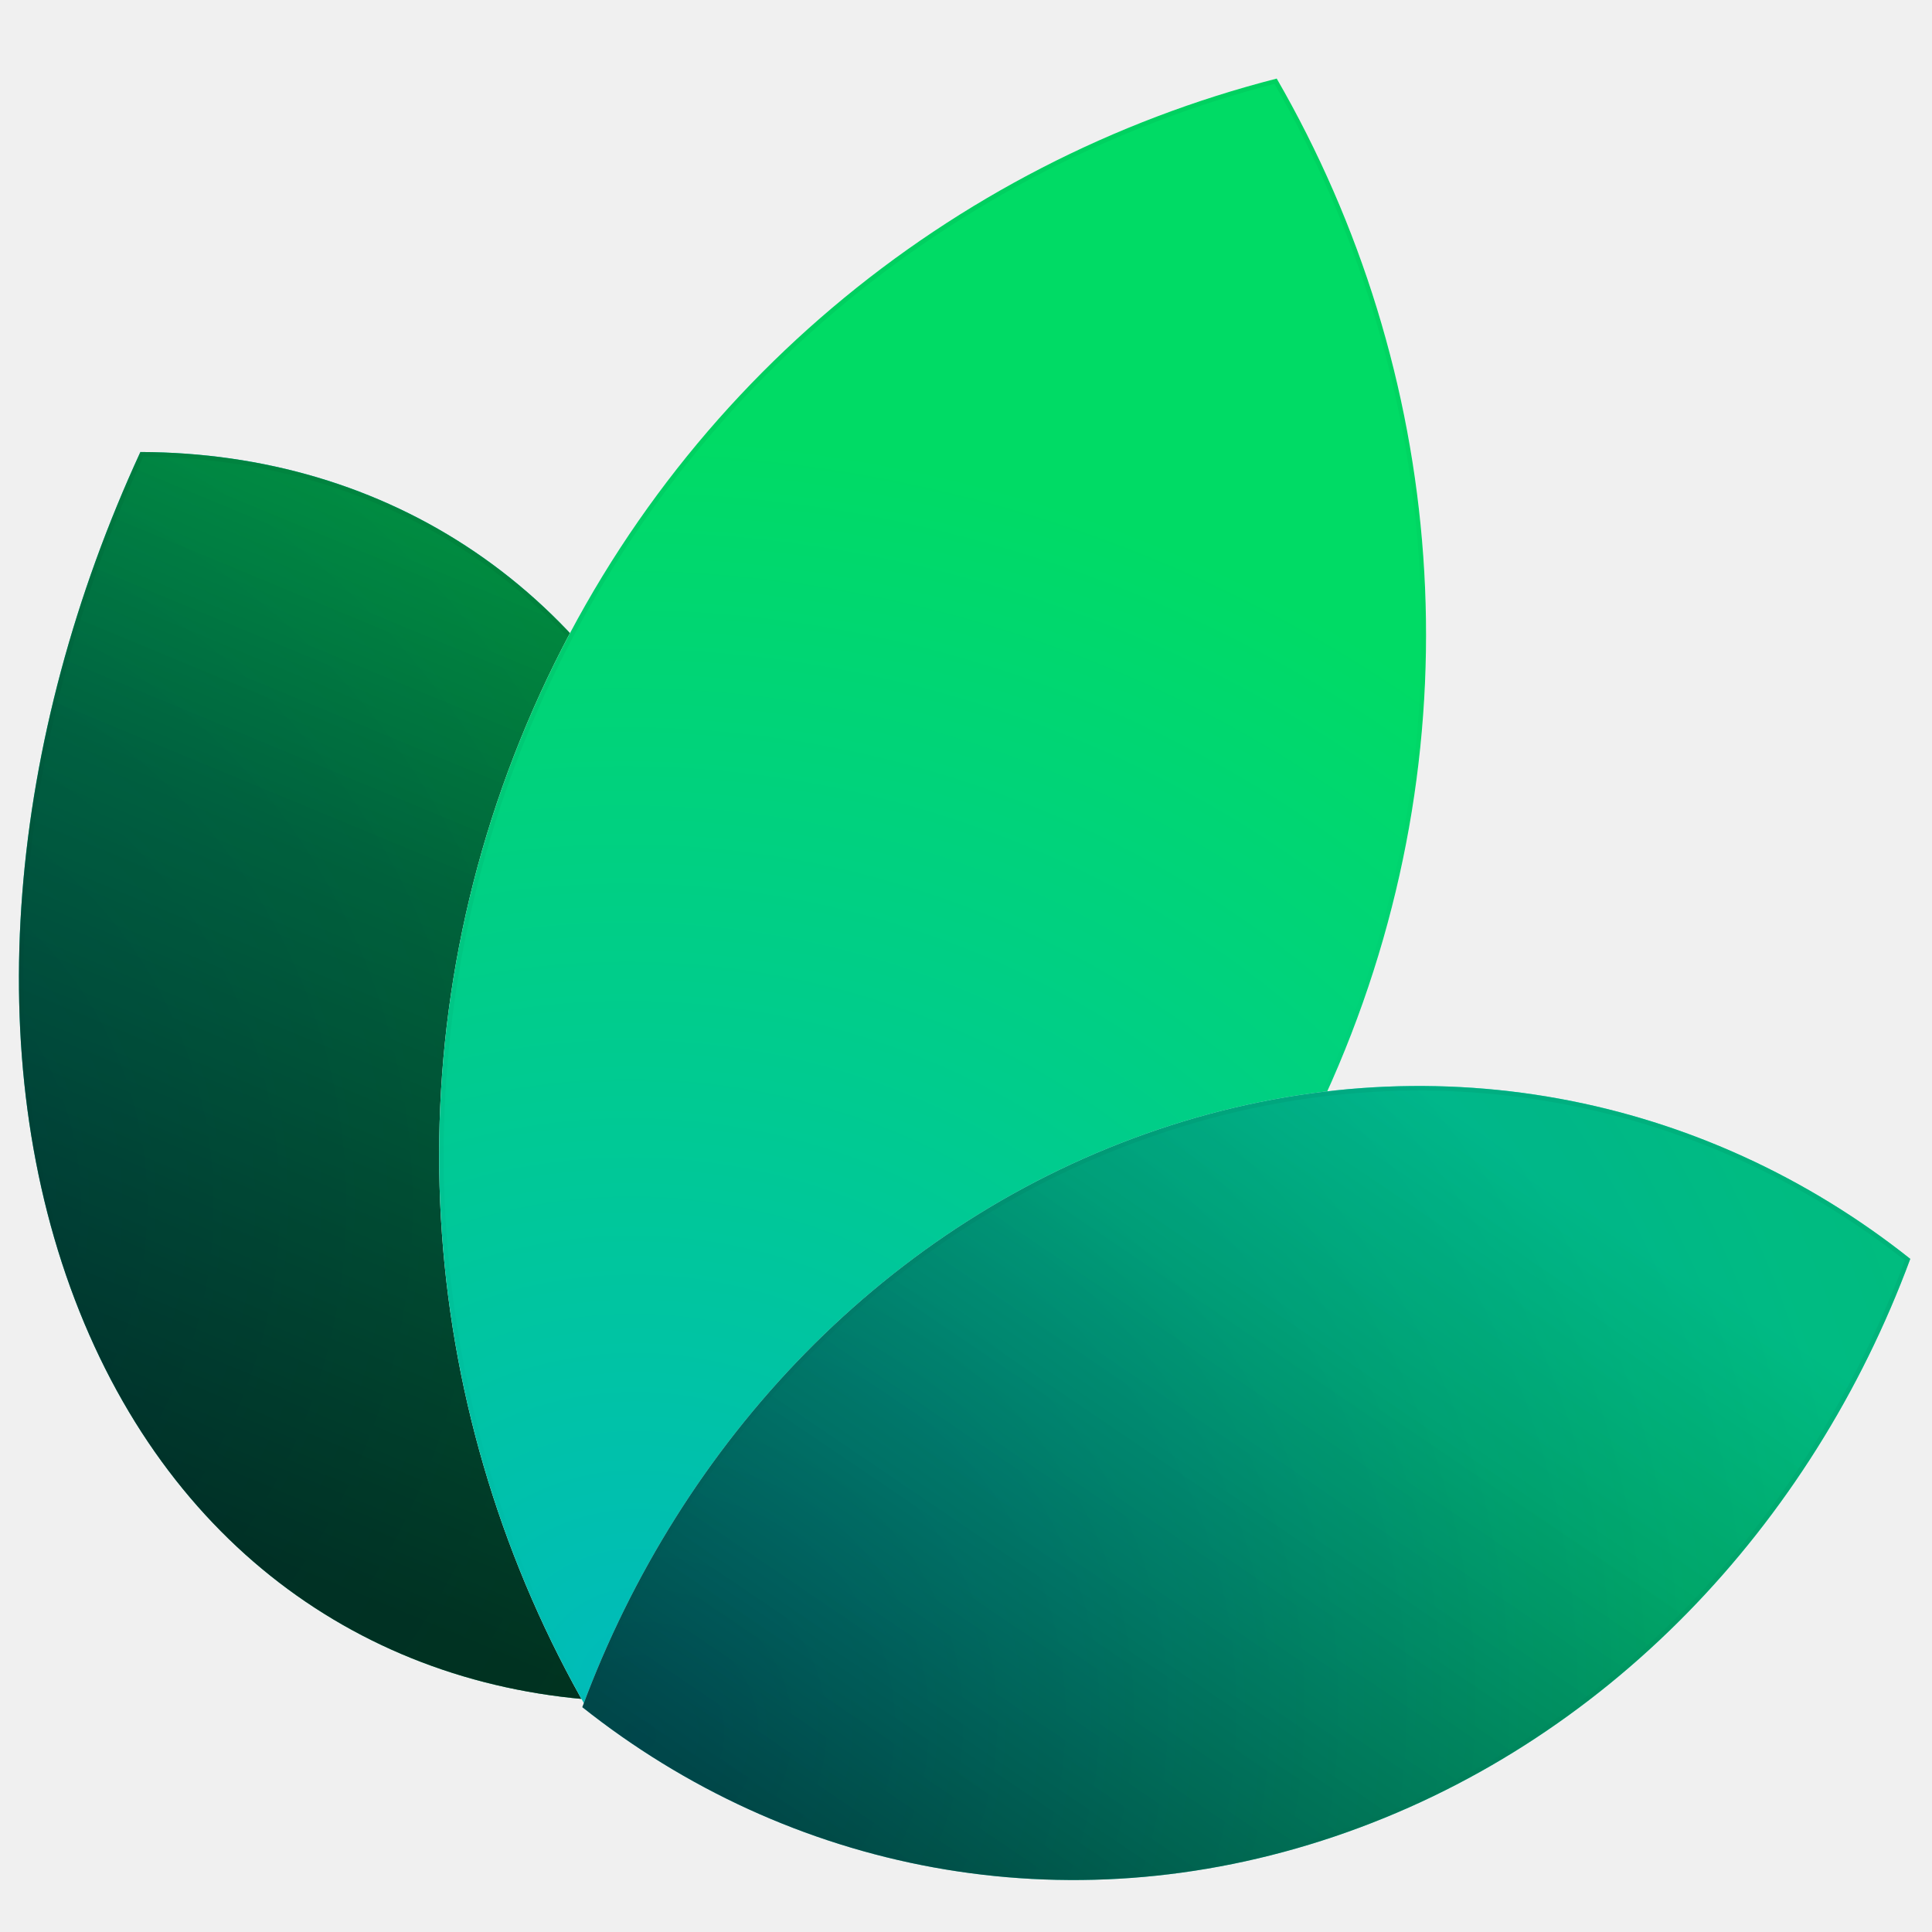
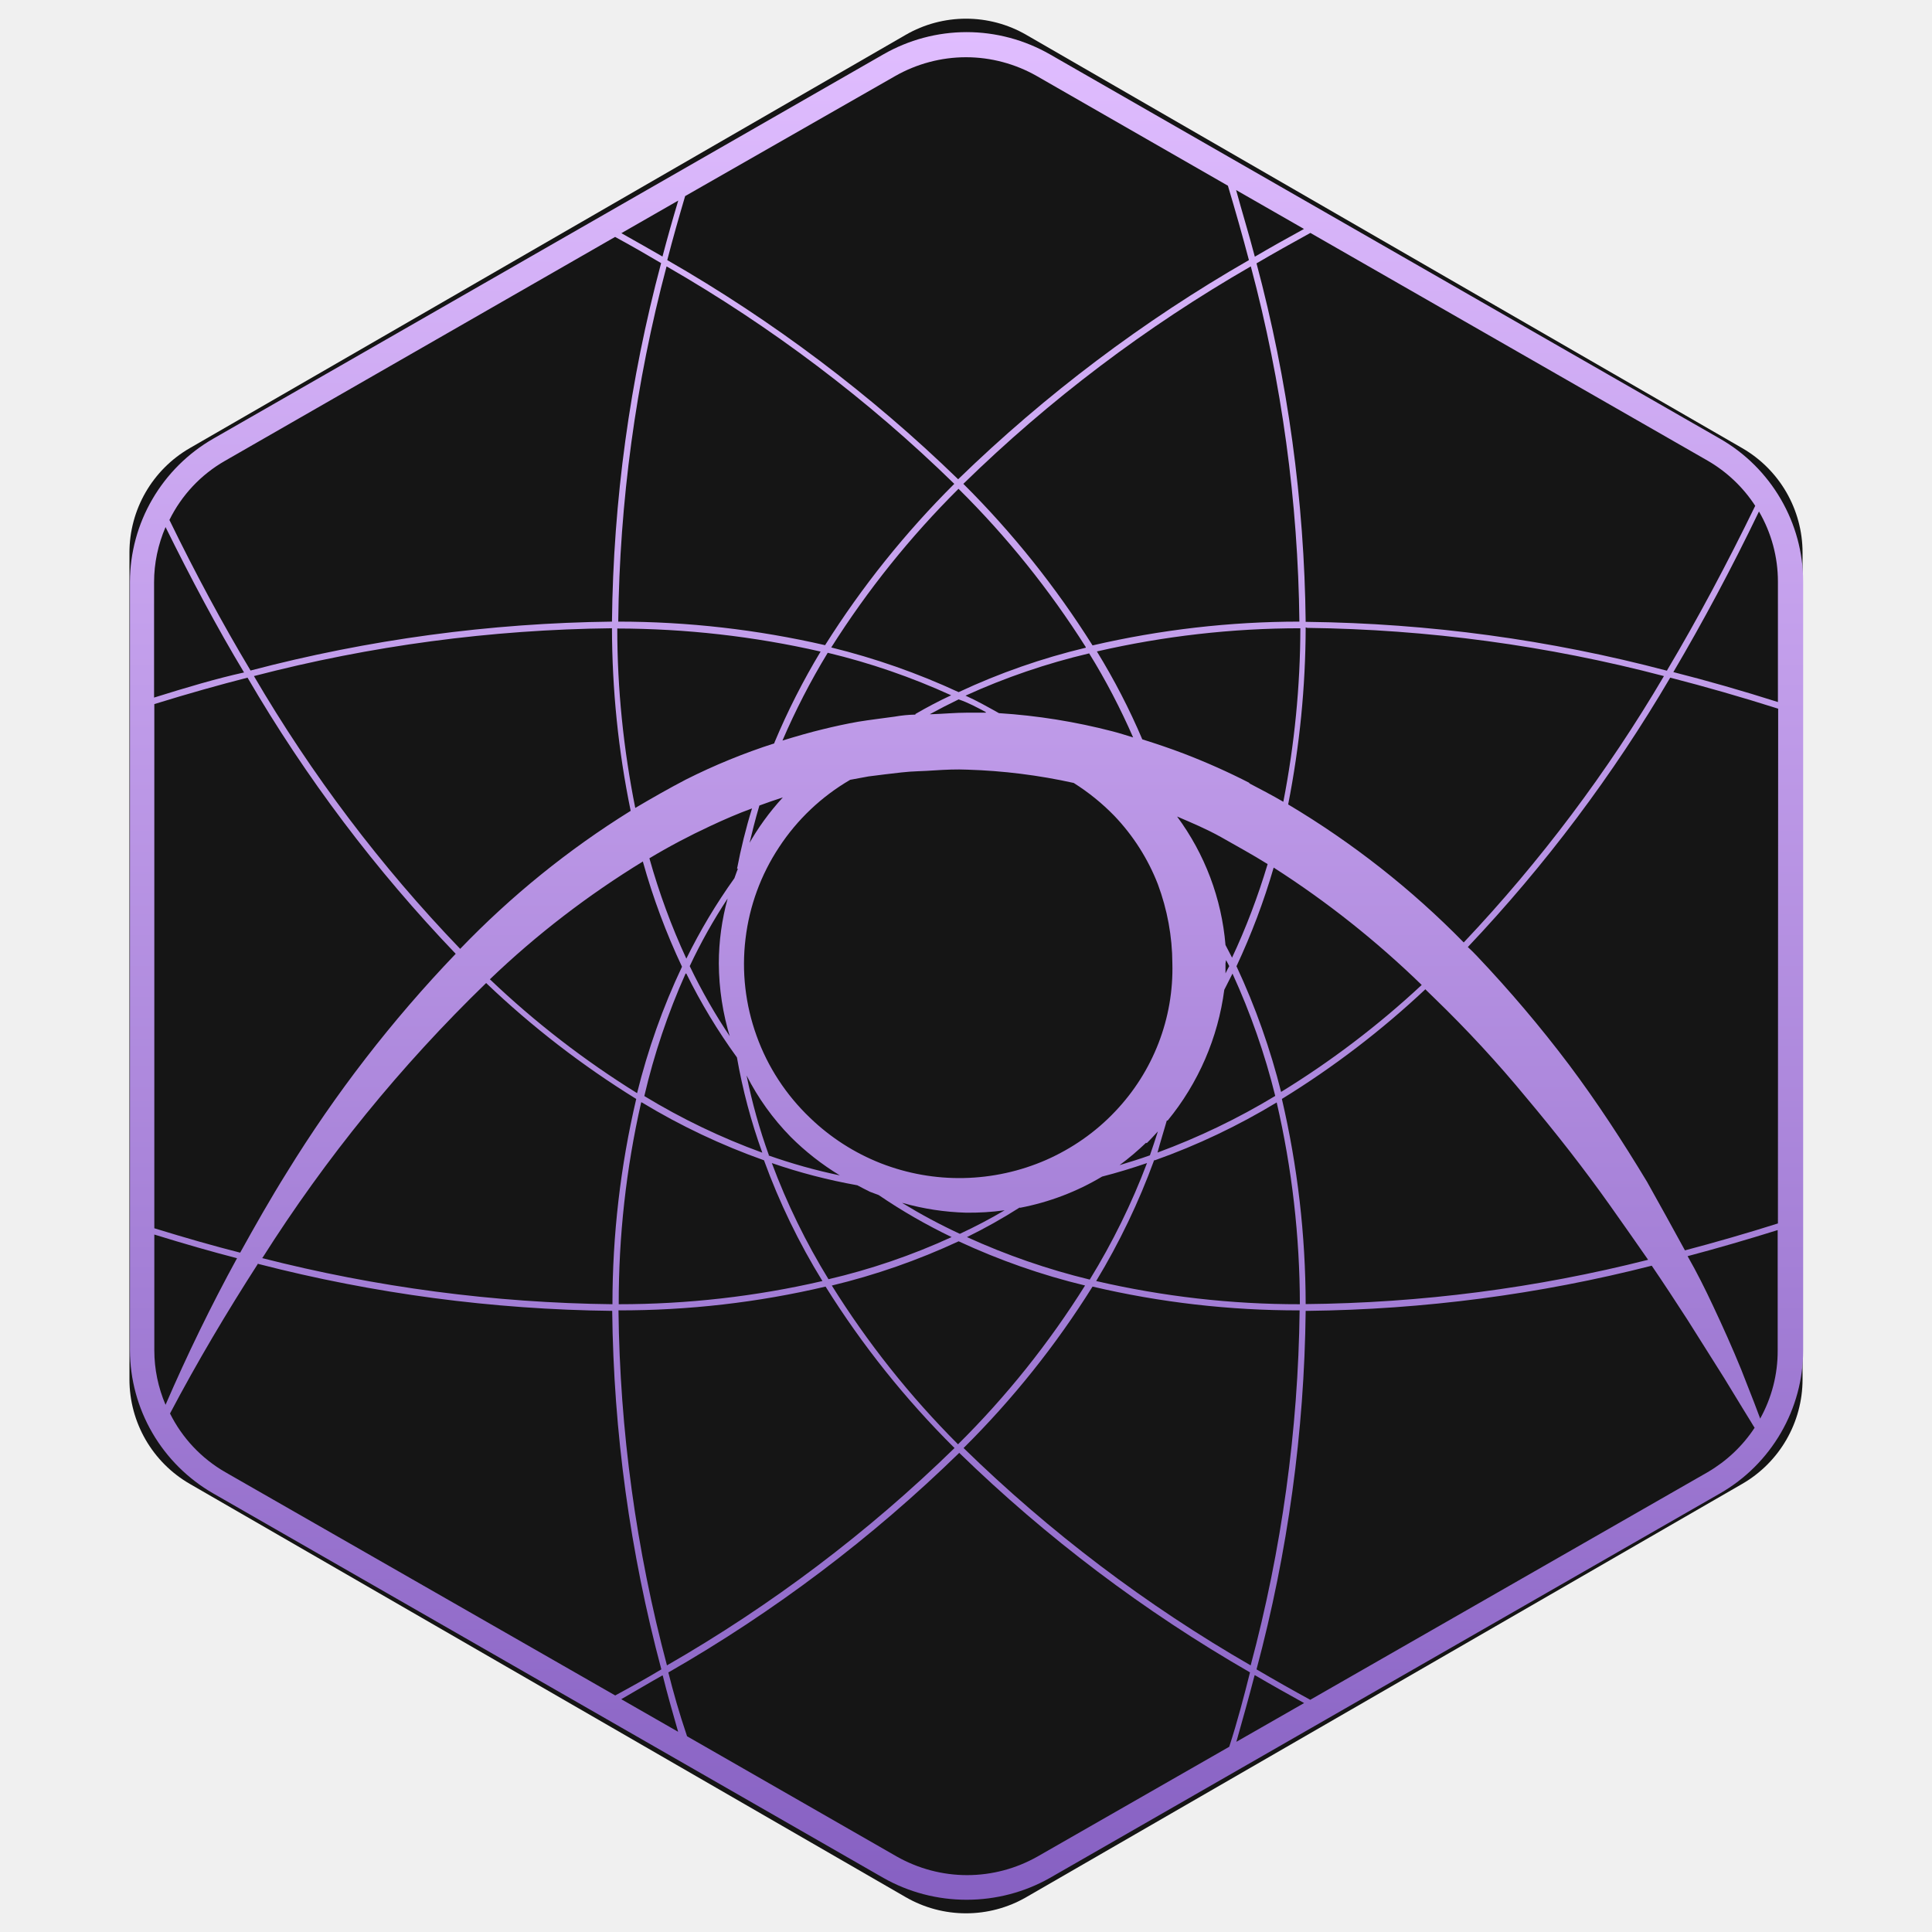
- <svg xmlns="http://www.w3.org/2000/svg" width="24" height="24" viewBox="0 0 24 24" fill="none">
-   <path d="M7.953 21.139C4.896 21.13 2.255 19.458 0.987 16.29C-0.28 13.121 0.109 9.163 1.744 5.615C4.801 5.624 7.442 7.296 8.71 10.465C9.977 13.633 9.588 17.591 7.953 21.139Z" fill="white" />
-   <path d="M7.953 21.139C4.896 21.13 2.255 19.458 0.987 16.29C-0.28 13.121 0.109 9.163 1.744 5.615C4.801 5.624 7.442 7.296 8.71 10.465C9.977 13.633 9.588 17.591 7.953 21.139Z" fill="url(#paint0_radial_101_2703)" />
-   <path d="M7.953 21.139C4.896 21.13 2.255 19.458 0.987 16.29C-0.28 13.121 0.109 9.163 1.744 5.615C4.801 5.624 7.442 7.296 8.71 10.465C9.977 13.633 9.588 17.591 7.953 21.139Z" fill="black" fill-opacity="0.5" style="mix-blend-mode:hard-light" />
-   <path d="M7.953 21.139C4.896 21.13 2.255 19.458 0.987 16.29C-0.28 13.121 0.109 9.163 1.744 5.615C4.801 5.624 7.442 7.296 8.71 10.465C9.977 13.633 9.588 17.591 7.953 21.139Z" fill="url(#paint1_linear_101_2703)" fill-opacity="0.5" style="mix-blend-mode:hard-light" />
-   <path d="M8.684 10.476C9.945 13.63 9.561 17.572 7.935 21.111C4.897 21.096 2.274 19.431 1.013 16.279C-0.248 13.124 0.136 9.182 1.762 5.643C4.8 5.659 7.423 7.324 8.684 10.476Z" stroke="url(#paint2_linear_101_2703)" stroke-opacity="0.05" stroke-width="0.056" />
-   <path d="M7.31 21.257C11.354 20.221 14.884 17.375 16.628 13.236C18.373 9.097 17.945 4.587 15.86 0.976C11.816 2.012 8.287 4.858 6.542 8.998C4.797 13.137 5.225 17.646 7.31 21.257Z" fill="white" />
-   <path d="M7.31 21.257C11.354 20.221 14.884 17.375 16.628 13.236C18.373 9.097 17.945 4.587 15.86 0.976C11.816 2.012 8.287 4.858 6.542 8.998C4.797 13.137 5.225 17.646 7.31 21.257Z" fill="url(#paint3_radial_101_2703)" />
-   <path d="M16.603 13.225C14.864 17.349 11.351 20.187 7.324 21.225C5.253 17.624 4.829 13.132 6.568 9.009C8.306 4.885 11.819 2.047 15.846 1.009C17.918 4.61 18.341 9.101 16.603 13.225Z" stroke="url(#paint4_linear_101_2703)" stroke-opacity="0.05" stroke-width="0.056" />
-   <path d="M7.234 21.207C9.789 23.237 13.21 23.951 16.577 22.814C19.944 21.677 22.506 18.945 23.73 15.638C21.175 13.608 17.754 12.894 14.387 14.031C11.02 15.168 8.458 17.901 7.234 21.207Z" fill="white" />
-   <path d="M7.234 21.207C9.789 23.237 13.21 23.951 16.577 22.814C19.944 21.677 22.506 18.945 23.73 15.638C21.175 13.608 17.754 12.894 14.387 14.031C11.02 15.168 8.458 17.901 7.234 21.207Z" fill="url(#paint5_radial_101_2703)" />
-   <path d="M7.234 21.207C9.789 23.237 13.21 23.951 16.577 22.814C19.944 21.677 22.506 18.945 23.73 15.638C21.175 13.608 17.754 12.894 14.387 14.031C11.02 15.168 8.458 17.901 7.234 21.207Z" fill="black" fill-opacity="0.2" style="mix-blend-mode:hard-light" />
-   <path d="M7.234 21.207C9.789 23.237 13.21 23.951 16.577 22.814C19.944 21.677 22.506 18.945 23.73 15.638C21.175 13.608 17.754 12.894 14.387 14.031C11.02 15.168 8.458 17.901 7.234 21.207Z" fill="url(#paint6_linear_101_2703)" fill-opacity="0.5" style="mix-blend-mode:hard-light" />
-   <path d="M16.568 22.787C13.218 23.918 9.814 23.212 7.267 21.198C8.492 17.907 11.044 15.189 14.396 14.058C17.747 12.927 21.15 13.633 23.697 15.648C22.472 18.938 19.92 21.656 16.568 22.787Z" stroke="url(#paint7_linear_101_2703)" stroke-opacity="0.05" stroke-width="0.056" />
+ <svg xmlns="http://www.w3.org/2000/svg" width="16" height="16" viewBox="0 0 16 16" fill="none">
+   <path d="M7.5 0.289C7.809 0.11 8.191 0.11 8.5 0.289L14.428 3.711C14.738 3.89 14.928 4.22 14.928 4.577V11.423C14.928 11.78 14.738 12.11 14.428 12.289L8.5 15.711C8.191 15.89 7.809 15.89 7.5 15.711L1.572 12.289C1.262 12.11 1.072 11.78 1.072 11.423V4.577C1.072 4.22 1.262 3.89 1.572 3.711L7.5 0.289Z" fill="#151515" />
+   <path d="M14.244 3.633L8.695 0.45C8.485 0.33 8.247 0.266 8.005 0.266C7.763 0.266 7.525 0.33 7.316 0.45L1.766 3.633C1.557 3.753 1.383 3.926 1.262 4.134C1.141 4.341 1.077 4.577 1.076 4.817V11.183C1.077 11.423 1.141 11.659 1.262 11.867C1.383 12.075 1.557 12.248 1.766 12.368L7.316 15.552C7.526 15.671 7.763 15.733 8.005 15.733C8.247 15.733 8.485 15.671 8.695 15.552L14.244 12.368C14.454 12.248 14.627 12.075 14.748 11.867C14.869 11.659 14.933 11.423 14.933 11.183V4.817C14.933 4.577 14.869 4.342 14.748 4.134C14.627 3.926 14.454 3.753 14.244 3.633ZM7.415 0.629C7.593 0.528 7.795 0.474 8 0.474C8.205 0.474 8.407 0.528 8.585 0.629L10.169 1.538C10.231 1.745 10.29 1.953 10.343 2.154C9.467 2.657 8.658 3.267 7.935 3.969C7.212 3.267 6.402 2.657 5.526 2.154C5.572 1.975 5.623 1.797 5.674 1.624L7.415 0.629ZM14.724 5.814C14.428 5.72 14.138 5.637 13.858 5.566C14.103 5.15 14.341 4.706 14.567 4.236C14.67 4.413 14.724 4.613 14.724 4.817V5.814ZM14.724 10.132C14.462 10.215 14.2 10.29 13.954 10.355C13.85 10.164 13.745 9.975 13.64 9.787C13.439 9.454 13.227 9.128 12.992 8.815C12.756 8.502 12.502 8.203 12.232 7.918C12.208 7.892 12.182 7.867 12.156 7.843C12.798 7.165 13.36 6.416 13.832 5.612C14.12 5.686 14.42 5.772 14.726 5.869L14.724 10.132ZM14.576 11.745L14.525 11.61C14.49 11.519 14.454 11.431 14.42 11.342C14.347 11.163 14.268 10.987 14.186 10.813C14.121 10.674 14.053 10.538 13.976 10.403C14.218 10.339 14.469 10.266 14.722 10.187V11.183C14.723 11.381 14.673 11.576 14.576 11.75V11.745ZM1.278 10.224C1.527 10.301 1.754 10.366 1.963 10.42C1.747 10.815 1.55 11.22 1.371 11.634C1.31 11.491 1.278 11.338 1.278 11.183V10.224ZM1.278 5.831C1.562 5.743 1.816 5.672 2.05 5.612C2.532 6.439 3.111 7.207 3.774 7.899C3.245 8.451 2.777 9.057 2.377 9.707C2.24 9.926 2.113 10.15 1.989 10.374C1.772 10.319 1.538 10.252 1.278 10.172V5.831ZM5.068 5.2C5.069 5.709 5.12 6.216 5.223 6.715C4.706 7.036 4.232 7.42 3.811 7.858C3.154 7.175 2.581 6.416 2.103 5.599C3.071 5.347 4.066 5.214 5.066 5.203L5.068 5.2ZM5.522 2.207C6.389 2.706 7.189 3.31 7.903 4.007C7.497 4.411 7.138 4.859 6.833 5.343C6.271 5.214 5.697 5.148 5.12 5.148C5.131 4.155 5.265 3.167 5.52 2.207H5.522ZM10.359 2.207C10.615 3.167 10.75 4.155 10.761 5.148C10.184 5.148 9.609 5.215 9.048 5.345C8.743 4.86 8.384 4.411 7.978 4.007C8.691 3.31 9.491 2.706 10.357 2.207H10.359ZM10.828 5.2C11.824 5.212 12.816 5.346 13.78 5.599C13.312 6.394 12.756 7.134 12.122 7.805C11.689 7.363 11.2 6.979 10.668 6.662C10.763 6.179 10.812 5.688 10.813 5.196L10.828 5.2ZM10.813 10.8C10.812 10.228 10.746 9.658 10.616 9.101C11.042 8.839 11.44 8.535 11.804 8.193L11.879 8.266C12.148 8.526 12.403 8.802 12.641 9.091C12.883 9.379 13.116 9.676 13.334 9.984C13.439 10.132 13.544 10.282 13.649 10.433C12.721 10.668 11.768 10.791 10.811 10.8H10.813ZM10.394 13.874C10.534 13.956 10.67 14.032 10.8 14.104L10.239 14.425C10.292 14.237 10.344 14.052 10.39 13.874H10.394ZM10.361 13.794C9.494 13.295 8.694 12.689 7.98 11.992C8.386 11.589 8.745 11.14 9.048 10.655C9.61 10.787 10.185 10.853 10.763 10.852C10.751 11.846 10.614 12.834 10.357 13.794H10.361ZM5.524 13.794C5.268 12.834 5.133 11.845 5.122 10.852C5.7 10.853 6.275 10.787 6.837 10.655C7.14 11.14 7.499 11.589 7.905 11.992C7.19 12.69 6.388 13.295 5.52 13.794H5.524ZM2.173 10.418C2.698 9.589 3.32 8.825 4.026 8.141C4.405 8.503 4.822 8.825 5.269 9.101C5.138 9.659 5.072 10.229 5.072 10.801C4.092 10.79 3.116 10.661 2.167 10.418H2.173ZM6.368 9.568C6.29 9.352 6.228 9.131 6.183 8.907C6.278 9.094 6.401 9.265 6.548 9.415C6.67 9.537 6.807 9.644 6.955 9.734C6.753 9.692 6.555 9.636 6.362 9.568H6.368ZM7.041 6.458C7.092 6.449 7.146 6.439 7.193 6.43C7.286 6.417 7.374 6.408 7.465 6.397C7.557 6.386 7.648 6.387 7.739 6.38C7.83 6.374 7.921 6.37 8.012 6.374C8.308 6.383 8.603 6.42 8.892 6.484C9.014 6.561 9.127 6.652 9.228 6.756C9.384 6.919 9.507 7.112 9.589 7.323C9.667 7.533 9.708 7.754 9.709 7.978C9.721 8.433 9.55 8.875 9.234 9.206C9.073 9.376 8.879 9.511 8.664 9.606C8.449 9.7 8.217 9.751 7.982 9.756C7.747 9.761 7.513 9.719 7.295 9.634C7.076 9.548 6.877 9.42 6.708 9.257C6.51 9.068 6.358 8.836 6.266 8.579C6.173 8.322 6.141 8.047 6.174 7.775C6.206 7.504 6.301 7.244 6.452 7.016C6.602 6.787 6.804 6.596 7.041 6.458V6.458ZM10.154 7.951L10.18 8.001C10.17 8.02 10.159 8.04 10.149 8.061C10.149 8.033 10.149 8.006 10.149 7.978L10.154 7.951ZM6.054 8.597C5.925 8.407 5.811 8.207 5.712 8.001C5.803 7.807 5.908 7.62 6.026 7.441C5.978 7.616 5.953 7.796 5.953 7.978C5.954 8.188 5.986 8.396 6.048 8.597H6.054ZM9.497 9.467C9.529 9.436 9.559 9.402 9.589 9.37C9.568 9.436 9.546 9.502 9.523 9.568C9.439 9.598 9.355 9.624 9.272 9.649C9.349 9.592 9.422 9.53 9.491 9.464L9.497 9.467ZM9.67 9.28C9.925 8.969 10.087 8.594 10.139 8.197L10.207 8.063C10.356 8.389 10.475 8.728 10.561 9.076C10.252 9.263 9.925 9.42 9.586 9.545C9.61 9.455 9.638 9.367 9.663 9.28H9.67ZM10.207 7.938L10.149 7.826C10.117 7.441 9.978 7.073 9.748 6.762C9.872 6.815 9.993 6.866 10.113 6.933C10.232 7.001 10.372 7.077 10.498 7.156C10.418 7.423 10.319 7.685 10.2 7.938H10.207ZM6.202 7.003C6.227 6.899 6.255 6.784 6.289 6.671C6.353 6.647 6.418 6.625 6.483 6.604C6.372 6.725 6.275 6.858 6.195 7.002L6.202 7.003ZM6.111 7.195C6.1 7.22 6.092 7.247 6.082 7.273C5.931 7.484 5.798 7.707 5.684 7.939C5.56 7.671 5.458 7.393 5.378 7.108C5.541 7.01 5.71 6.921 5.882 6.841C5.995 6.788 6.112 6.737 6.228 6.695C6.177 6.859 6.136 7.026 6.104 7.194L6.111 7.195ZM5.684 8.063C5.804 8.306 5.944 8.538 6.103 8.757C6.15 9.025 6.22 9.289 6.313 9.546C5.972 9.422 5.645 9.265 5.336 9.077C5.417 8.729 5.532 8.389 5.678 8.062L5.684 8.063ZM5.316 9.13C5.636 9.324 5.975 9.484 6.327 9.609C6.454 9.958 6.616 10.293 6.811 10.609C6.258 10.737 5.692 10.801 5.124 10.801C5.123 10.239 5.185 9.678 5.31 9.129L5.316 9.13ZM6.863 10.597C6.675 10.291 6.517 9.968 6.392 9.632C6.623 9.712 6.86 9.773 7.1 9.816C7.136 9.835 7.17 9.853 7.205 9.87L7.277 9.897C7.469 10.028 7.671 10.144 7.881 10.245C7.552 10.396 7.209 10.513 6.857 10.595L6.863 10.597ZM7.477 9.963C7.647 10.011 7.823 10.038 8.001 10.043C8.107 10.044 8.214 10.038 8.32 10.023C8.2 10.094 8.076 10.159 7.949 10.218C7.785 10.142 7.625 10.056 7.471 9.962L7.477 9.963ZM8.45 10.002C8.689 9.956 8.918 9.869 9.127 9.744C9.252 9.712 9.376 9.674 9.499 9.632C9.372 9.968 9.213 10.291 9.025 10.597C8.675 10.512 8.335 10.394 8.008 10.245C8.157 10.172 8.303 10.09 8.443 10.001L8.45 10.002ZM9.564 9.609C9.916 9.484 10.254 9.323 10.573 9.13C10.7 9.678 10.764 10.239 10.765 10.801C10.197 10.802 9.631 10.737 9.078 10.609C9.27 10.292 9.431 9.956 9.558 9.608L9.564 9.609ZM10.611 9.049C10.521 8.689 10.397 8.338 10.24 8.002C10.364 7.737 10.467 7.464 10.548 7.185C10.989 7.467 11.399 7.793 11.774 8.157C11.414 8.492 11.021 8.791 10.601 9.048L10.611 9.049ZM10.352 6.486C10.173 6.394 9.989 6.312 9.801 6.24C9.688 6.197 9.575 6.159 9.46 6.123C9.353 5.871 9.227 5.628 9.084 5.395C9.637 5.268 10.202 5.203 10.769 5.203C10.768 5.685 10.72 6.167 10.628 6.64C10.532 6.584 10.435 6.534 10.342 6.485L10.352 6.486ZM9.02 5.411C9.158 5.634 9.279 5.867 9.384 6.107C9.328 6.09 9.273 6.072 9.215 6.057C8.907 5.977 8.591 5.926 8.273 5.906C8.183 5.856 8.09 5.803 7.996 5.761C8.325 5.611 8.668 5.494 9.02 5.411V5.411ZM8.164 5.902C8.114 5.902 8.059 5.902 8.014 5.902C7.909 5.902 7.812 5.912 7.711 5.915H7.7C7.779 5.872 7.858 5.831 7.939 5.792C8.019 5.819 8.09 5.858 8.164 5.897V5.902ZM7.581 5.918C7.523 5.919 7.465 5.925 7.408 5.935C7.308 5.949 7.205 5.961 7.107 5.977C7.01 5.994 6.909 6.016 6.812 6.04C6.715 6.063 6.59 6.099 6.48 6.133C6.588 5.882 6.713 5.639 6.855 5.406C7.206 5.49 7.548 5.608 7.877 5.758C7.776 5.805 7.677 5.857 7.581 5.913V5.918ZM6.413 6.156C6.161 6.237 5.916 6.337 5.68 6.456C5.538 6.53 5.4 6.609 5.261 6.691C5.163 6.202 5.112 5.704 5.112 5.205C5.679 5.206 6.244 5.27 6.796 5.396C6.65 5.638 6.522 5.89 6.413 6.151V6.156ZM5.325 7.139C5.408 7.436 5.516 7.726 5.648 8.006C5.489 8.342 5.365 8.693 5.276 9.053C4.838 8.781 4.429 8.465 4.057 8.11C4.443 7.74 4.869 7.413 5.325 7.134V7.139ZM6.886 10.647C7.249 10.56 7.601 10.437 7.939 10.28C8.275 10.436 8.625 10.559 8.986 10.646C8.687 11.123 8.334 11.565 7.934 11.961C7.535 11.562 7.184 11.12 6.886 10.642V10.647ZM8.992 5.364C8.629 5.451 8.276 5.574 7.939 5.732C7.6 5.575 7.247 5.451 6.884 5.362C7.185 4.886 7.538 4.446 7.938 4.048C8.338 4.444 8.691 4.884 8.992 5.359V5.364ZM1.276 5.78V4.821C1.276 4.664 1.309 4.509 1.371 4.365C1.581 4.79 1.797 5.197 2.021 5.569C1.794 5.619 1.548 5.692 1.276 5.777V5.78ZM2.138 10.467C3.096 10.714 4.08 10.845 5.07 10.856C5.081 11.859 5.218 12.856 5.477 13.825C5.364 13.893 5.239 13.963 5.095 14.041L1.866 12.192C1.668 12.078 1.509 11.909 1.408 11.706C1.632 11.281 1.878 10.867 2.138 10.463V10.467ZM5.489 13.878C5.525 14.023 5.568 14.175 5.616 14.342L5.145 14.072C5.272 13.999 5.384 13.932 5.486 13.875L5.489 13.878ZM5.536 13.85C6.413 13.347 7.222 12.736 7.944 12.032C8.667 12.735 9.476 13.346 10.352 13.85C10.302 14.049 10.248 14.256 10.18 14.466L8.594 15.374C8.416 15.475 8.215 15.529 8.009 15.529C7.804 15.529 7.603 15.475 7.425 15.374L5.69 14.379C5.624 14.185 5.575 14.01 5.534 13.847L5.536 13.85ZM10.851 14.077C10.708 13.999 10.559 13.915 10.406 13.825C10.665 12.856 10.802 11.859 10.813 10.856H10.828C11.79 10.845 12.747 10.72 13.679 10.482C13.78 10.63 13.878 10.78 13.975 10.93L14.28 11.414L14.43 11.66L14.505 11.782C14.514 11.799 14.523 11.811 14.531 11.824C14.432 11.975 14.298 12.101 14.142 12.192L10.851 14.077ZM13.807 5.555C12.835 5.298 11.834 5.162 10.828 5.15H10.813C10.802 4.147 10.665 3.15 10.406 2.181C10.549 2.097 10.699 2.013 10.852 1.929L14.142 3.815C14.301 3.907 14.436 4.035 14.536 4.189C14.302 4.67 14.057 5.129 13.805 5.553L13.807 5.555ZM10.392 2.126C10.344 1.942 10.287 1.758 10.237 1.574L10.799 1.896C10.658 1.973 10.521 2.05 10.39 2.127L10.392 2.126ZM5.489 2.126C5.384 2.066 5.268 1.999 5.146 1.931L5.617 1.661C5.571 1.814 5.527 1.97 5.486 2.126H5.489ZM5.094 1.962C5.23 2.036 5.36 2.111 5.475 2.179C5.216 3.148 5.079 4.145 5.068 5.148C4.057 5.16 3.052 5.296 2.075 5.553C1.843 5.166 1.617 4.746 1.403 4.306C1.504 4.101 1.664 3.93 1.864 3.816L5.094 1.962Z" fill="url(#paint0_linear_637_164)" />
  <defs>
-     <radialGradient id="paint0_radial_101_2703" cx="0" cy="0" r="1" gradientUnits="userSpaceOnUse" gradientTransform="translate(-3.00503 15.023) rotate(-10.029) scale(17.9572 17.784)">
-       <stop stop-color="#00B0BB" />
-       <stop offset="1" stop-color="#00DB65" />
-     </radialGradient>
-     <linearGradient id="paint1_linear_101_2703" x1="7.39" y1="4.813" x2="1.63" y2="18.689" gradientUnits="userSpaceOnUse">
-       <stop stop-color="#18E299" />
-       <stop offset="1" />
-     </linearGradient>
-     <linearGradient id="paint2_linear_101_2703" x1="7.948" y1="8.016" x2="1.761" y2="18.746" gradientUnits="userSpaceOnUse">
-       <stop />
-       <stop offset="1" stop-opacity="0" />
-     </linearGradient>
-     <radialGradient id="paint3_radial_101_2703" cx="0" cy="0" r="1" gradientUnits="userSpaceOnUse" gradientTransform="translate(8.11404 20.8822) rotate(-75.7542) scale(21.6246 23.7772)">
-       <stop stop-color="#00BBBB" />
-       <stop offset="0.713" stop-color="#00DB65" />
-     </radialGradient>
-     <linearGradient id="paint4_linear_101_2703" x1="7.602" y1="5.871" x2="15.556" y2="16.372" gradientUnits="userSpaceOnUse">
-       <stop />
-       <stop offset="1" stop-opacity="0" />
-     </linearGradient>
-     <radialGradient id="paint5_radial_101_2703" cx="0" cy="0" r="1" gradientUnits="userSpaceOnUse" gradientTransform="translate(7.84537 21.5181) rotate(-20.3525) scale(18.5603 17.32)">
-       <stop stop-color="#00B0BB" />
-       <stop offset="1" stop-color="#00DB65" />
-     </radialGradient>
-     <linearGradient id="paint6_linear_101_2703" x1="16.808" y1="13.007" x2="10.041" y2="22.994" gradientUnits="userSpaceOnUse">
-       <stop stop-color="#00B1BC" />
-       <stop offset="1" />
-     </linearGradient>
-     <linearGradient id="paint7_linear_101_2703" x1="16.808" y1="13.007" x2="14.169" y2="23.841" gradientUnits="userSpaceOnUse">
-       <stop />
-       <stop offset="1" stop-opacity="0" />
+     <linearGradient id="paint0_linear_637_164" x1="8.005" y1="0.266" x2="8.005" y2="15.733" gradientUnits="userSpaceOnUse">
+       <stop stop-color="#E0BDFF" />
+       <stop offset="1" stop-color="#8660C2" />
    </linearGradient>
  </defs>
</svg>
